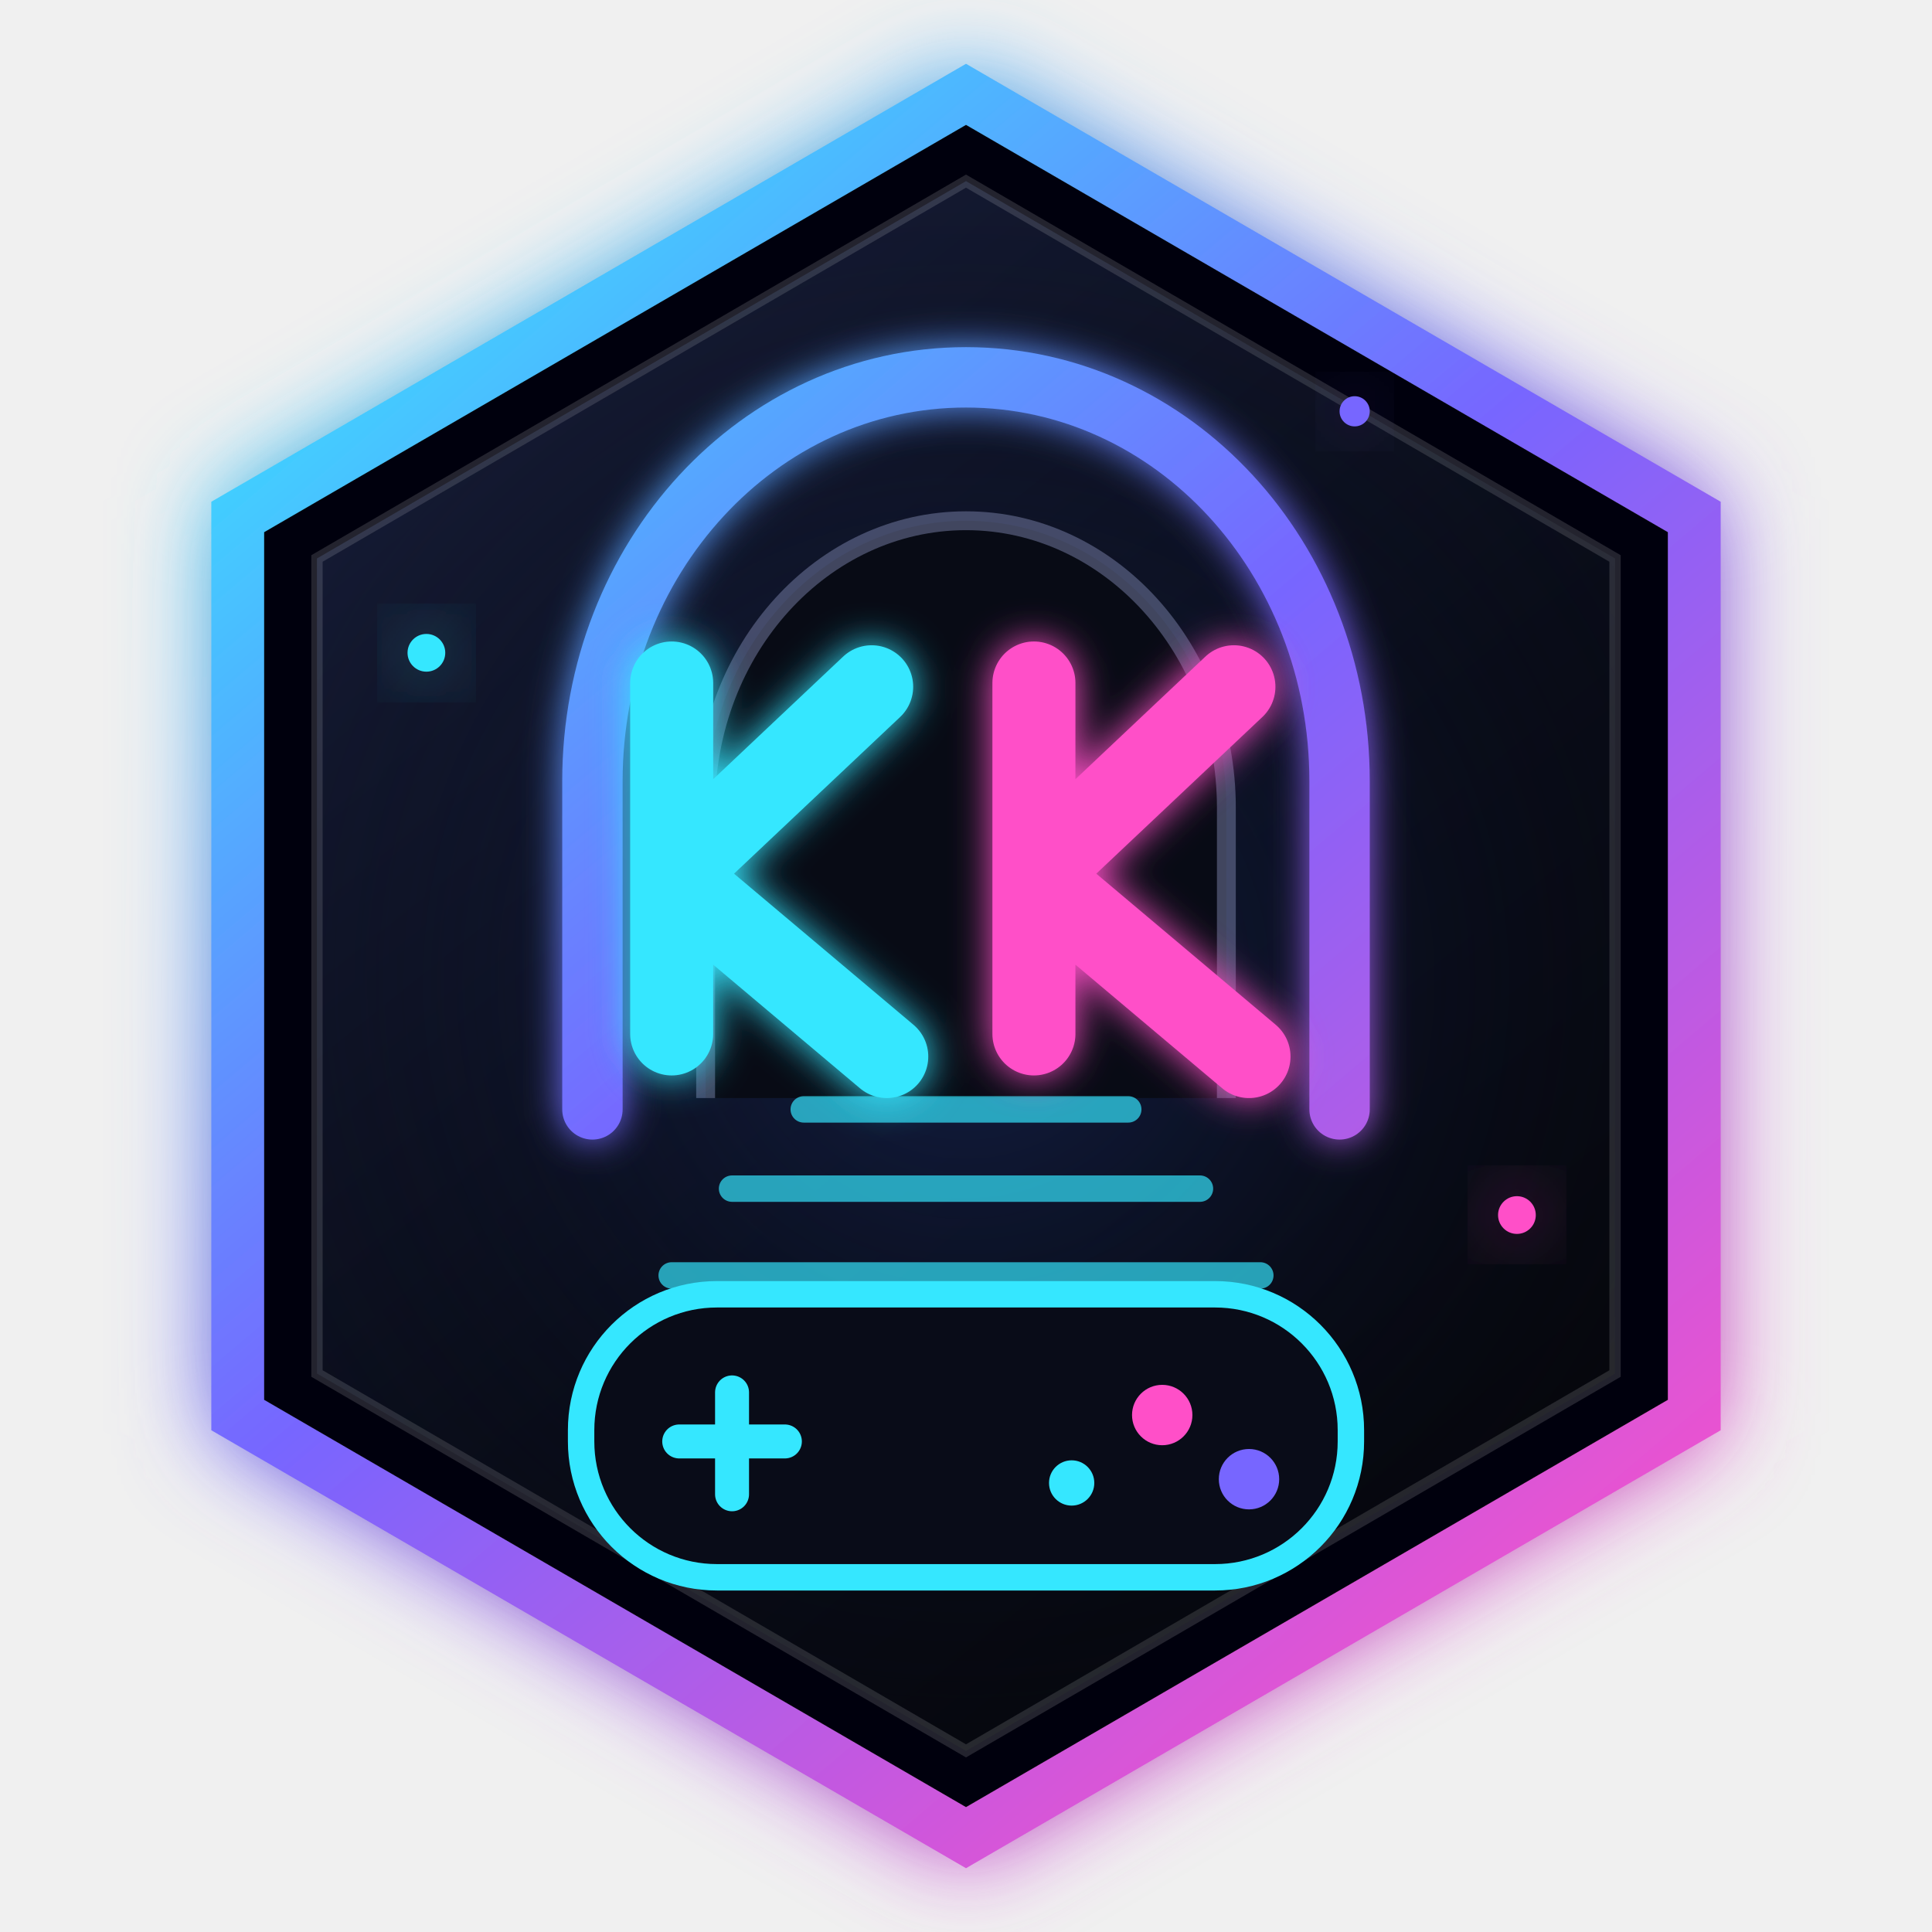
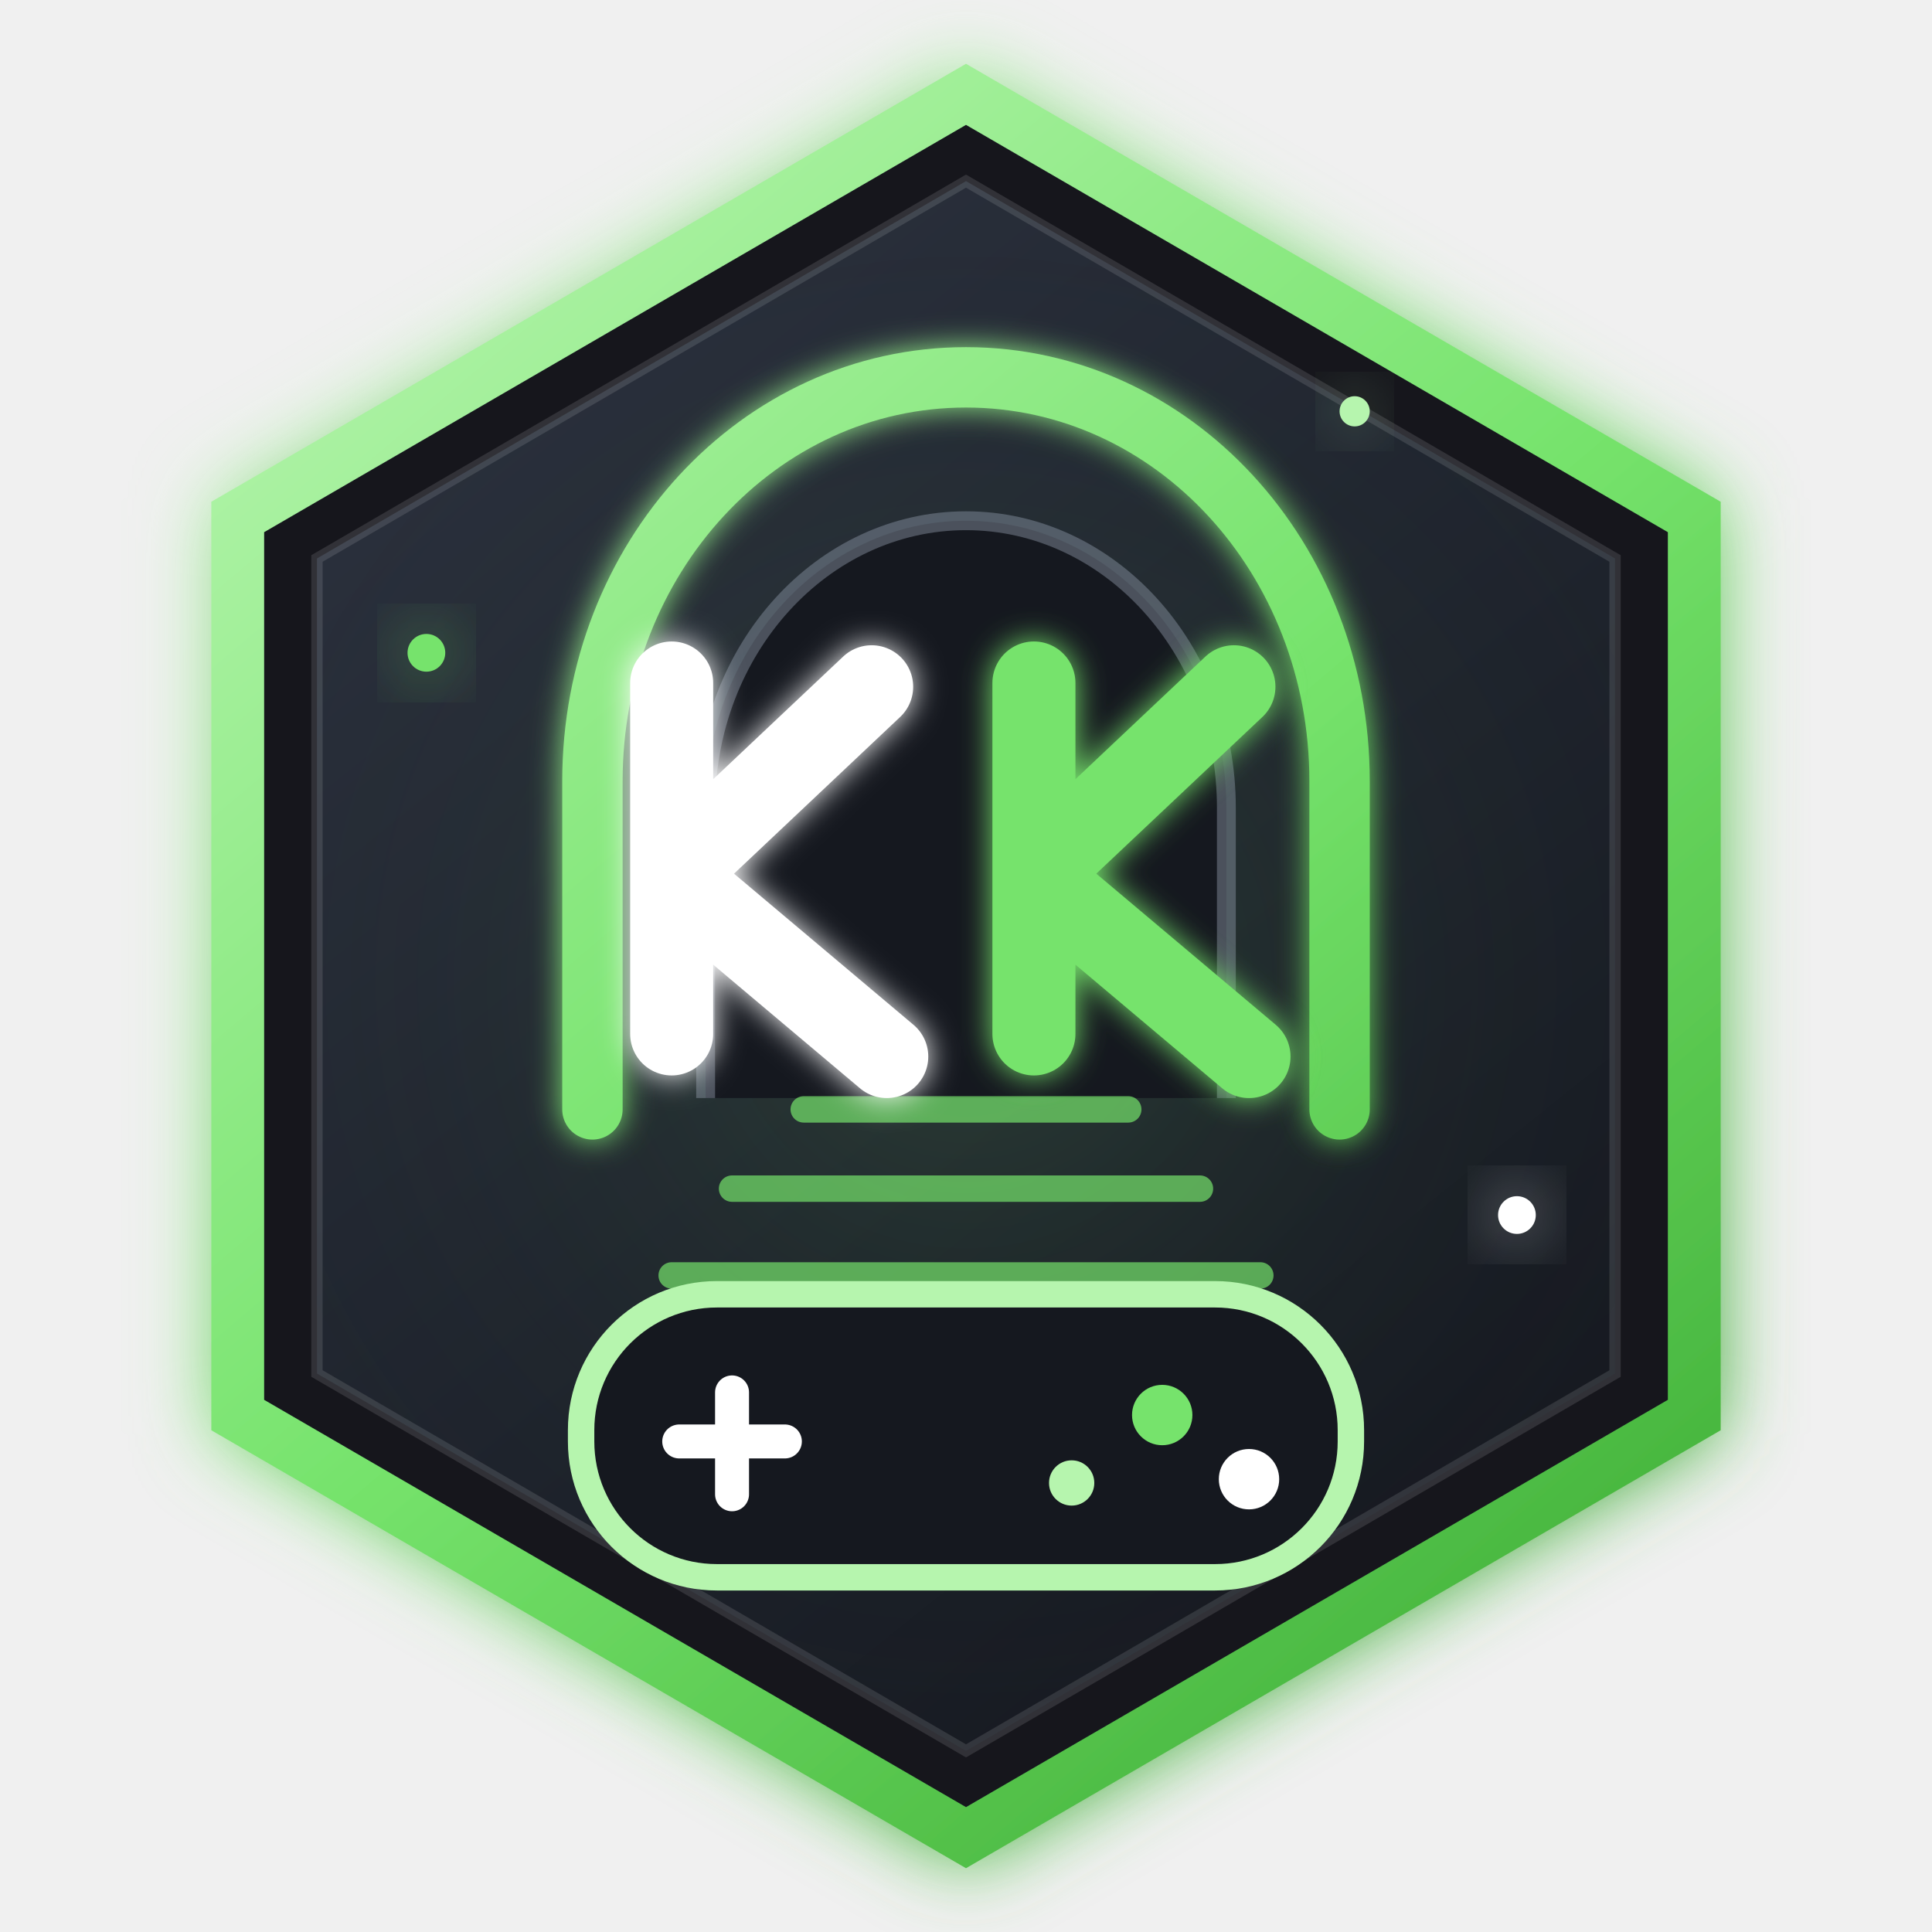
<svg xmlns="http://www.w3.org/2000/svg" viewBox="0 0 512 512" role="img" aria-labelledby="title desc">
  <defs>
    <linearGradient id="edge" x1="80" y1="48" x2="432" y2="464" gradientUnits="userSpaceOnUse">
-       <stop offset="0" stop-color="#35e7ff" />
-       <stop offset="0.46" stop-color="#7766ff" />
-       <stop offset="1" stop-color="#ff4fc8" />
+       <stop offset="0" stop-color="#b6f5ae" />
+       <stop offset="0.5" stop-color="#76e36c" />
+       <stop offset="1" stop-color="#3fae36" />
    </linearGradient>
    <linearGradient id="face" x1="126" y1="96" x2="394" y2="430" gradientUnits="userSpaceOnUse">
-       <stop stop-color="#151b35" />
-       <stop offset="0.55" stop-color="#090c18" />
-       <stop offset="1" stop-color="#05060b" />
+       <stop stop-color="#2a303c" />
+       <stop offset="0.55" stop-color="#1e232c" />
+       <stop offset="1" stop-color="#15181f" />
    </linearGradient>
    <radialGradient id="core" cx="0" cy="0" r="1" gradientTransform="translate(256 260) rotate(90) scale(205)" gradientUnits="userSpaceOnUse">
-       <stop stop-color="#172758" stop-opacity="0.72" />
-       <stop offset="1" stop-color="#05060b" stop-opacity="0" />
+       <stop stop-color="#76e36c" stop-opacity="0.14" />
+       <stop offset="1" stop-color="#15181f" stop-opacity="0" />
    </radialGradient>
    <filter id="glow" x="-80%" y="-80%" width="260%" height="260%">
-       <feGaussianBlur stdDeviation="12" result="blur" />
+       <feGaussianBlur stdDeviation="10" result="blur" />
      <feMerge>
        <feMergeNode in="blur" />
        <feMergeNode in="SourceGraphic" />
      </feMerge>
    </filter>
    <filter id="soft" x="-60%" y="-60%" width="220%" height="220%">
-       <feGaussianBlur stdDeviation="5" result="blur" />
+       <feGaussianBlur stdDeviation="4" result="blur" />
      <feMerge>
        <feMergeNode in="blur" />
        <feMergeNode in="SourceGraphic" />
      </feMerge>
    </filter>
  </defs>
-   <path d="M256 25 449 137v238L256 487 63 375V137Z" fill="#05060b" stroke="url(#edge)" stroke-width="14" filter="url(#glow)" />
-   <path d="M256 48 428 148v216L256 464 84 364V148Z" fill="url(#face)" stroke="#ffffff" stroke-opacity="0.14" stroke-width="3" />
+   <path d="M256 25 449 137v238L256 487 63 375V137Z" fill="#15181f" stroke="url(#edge)" stroke-width="14" filter="url(#glow)" />
+   <path d="M256 48 428 148v216L256 464 84 364V148Z" fill="url(#face)" stroke="#ffffff" stroke-opacity="0.12" stroke-width="3" />
  <path d="M256 48 428 148v216L256 464 84 364V148Z" fill="url(#core)" />
  <path d="M157 294V207c0-59 44-107 99-107s99 48 99 107v87" fill="none" stroke="url(#edge)" stroke-width="16" stroke-linecap="round" filter="url(#soft)" />
-   <path d="M187 291v-77c0-42 31-76 69-76s69 34 69 76v77" fill="#080b15" stroke="#7a83aa" stroke-opacity="0.5" stroke-width="5" />
-   <path d="M178 338h156M194 315h124M213 294h86" fill="none" stroke="#35e7ff" stroke-opacity="0.68" stroke-width="7" stroke-linecap="round" />
+   <path d="M187 291v-77c0-42 31-76 69-76s69 34 69 76v77" fill="#15181f" stroke="#8d97a8" stroke-opacity="0.45" stroke-width="5" />
+   <path d="M178 338h156M194 315h124M213 294h86" fill="none" stroke="#76e36c" stroke-opacity="0.7" stroke-width="7" stroke-linecap="round" />
  <g fill="none" stroke-linecap="round" stroke-linejoin="round" stroke-width="22" filter="url(#soft)">
-     <path d="M178 181v93m0-42 53-50m-53 50 57 48" stroke="#35e7ff" />
-     <path d="M274 181v93m0-42 53-50m-53 50 57 48" stroke="#ff4fc8" />
+     <path d="M178 181v93m0-42 53-50m-53 50 57 48" stroke="#ffffff" />
+     <path d="M274 181v93m0-42 53-50m-53 50 57 48" stroke="#76e36c" />
  </g>
  <g transform="translate(256 374)">
-     <rect x="-102" y="-31" width="204" height="75" rx="36" fill="#090c18" stroke="url(#edge)" stroke-width="7" />
-     <path d="M-62-5v27M-76 8h28" stroke="#35e7ff" stroke-width="9" stroke-linecap="round" />
-     <circle cx="52" cy="1" r="8" fill="#ff4fc8" />
-     <circle cx="75" cy="18" r="8" fill="#7766ff" />
-     <circle cx="28" cy="19" r="6" fill="#35e7ff" />
+     <rect x="-102" y="-31" width="204" height="75" rx="36" fill="#15181f" stroke="url(#edge)" stroke-width="7" />
+     <path d="M-62-5v27M-76 8h28" stroke="#ffffff" stroke-width="9" stroke-linecap="round" />
+     <circle cx="52" cy="1" r="8" fill="#76e36c" />
+     <circle cx="75" cy="18" r="8" fill="#ffffff" />
+     <circle cx="28" cy="19" r="6" fill="#b6f5ae" />
  </g>
-   <circle cx="113" cy="173" r="5" fill="#35e7ff" filter="url(#glow)" />
-   <circle cx="402" cy="322" r="5" fill="#ff4fc8" filter="url(#glow)" />
-   <circle cx="359" cy="109" r="4" fill="#7766ff" filter="url(#glow)" />
+   <circle cx="113" cy="173" r="5" fill="#76e36c" filter="url(#glow)" />
+   <circle cx="402" cy="322" r="5" fill="#ffffff" filter="url(#glow)" />
+   <circle cx="359" cy="109" r="4" fill="#b6f5ae" filter="url(#glow)" />
</svg>
